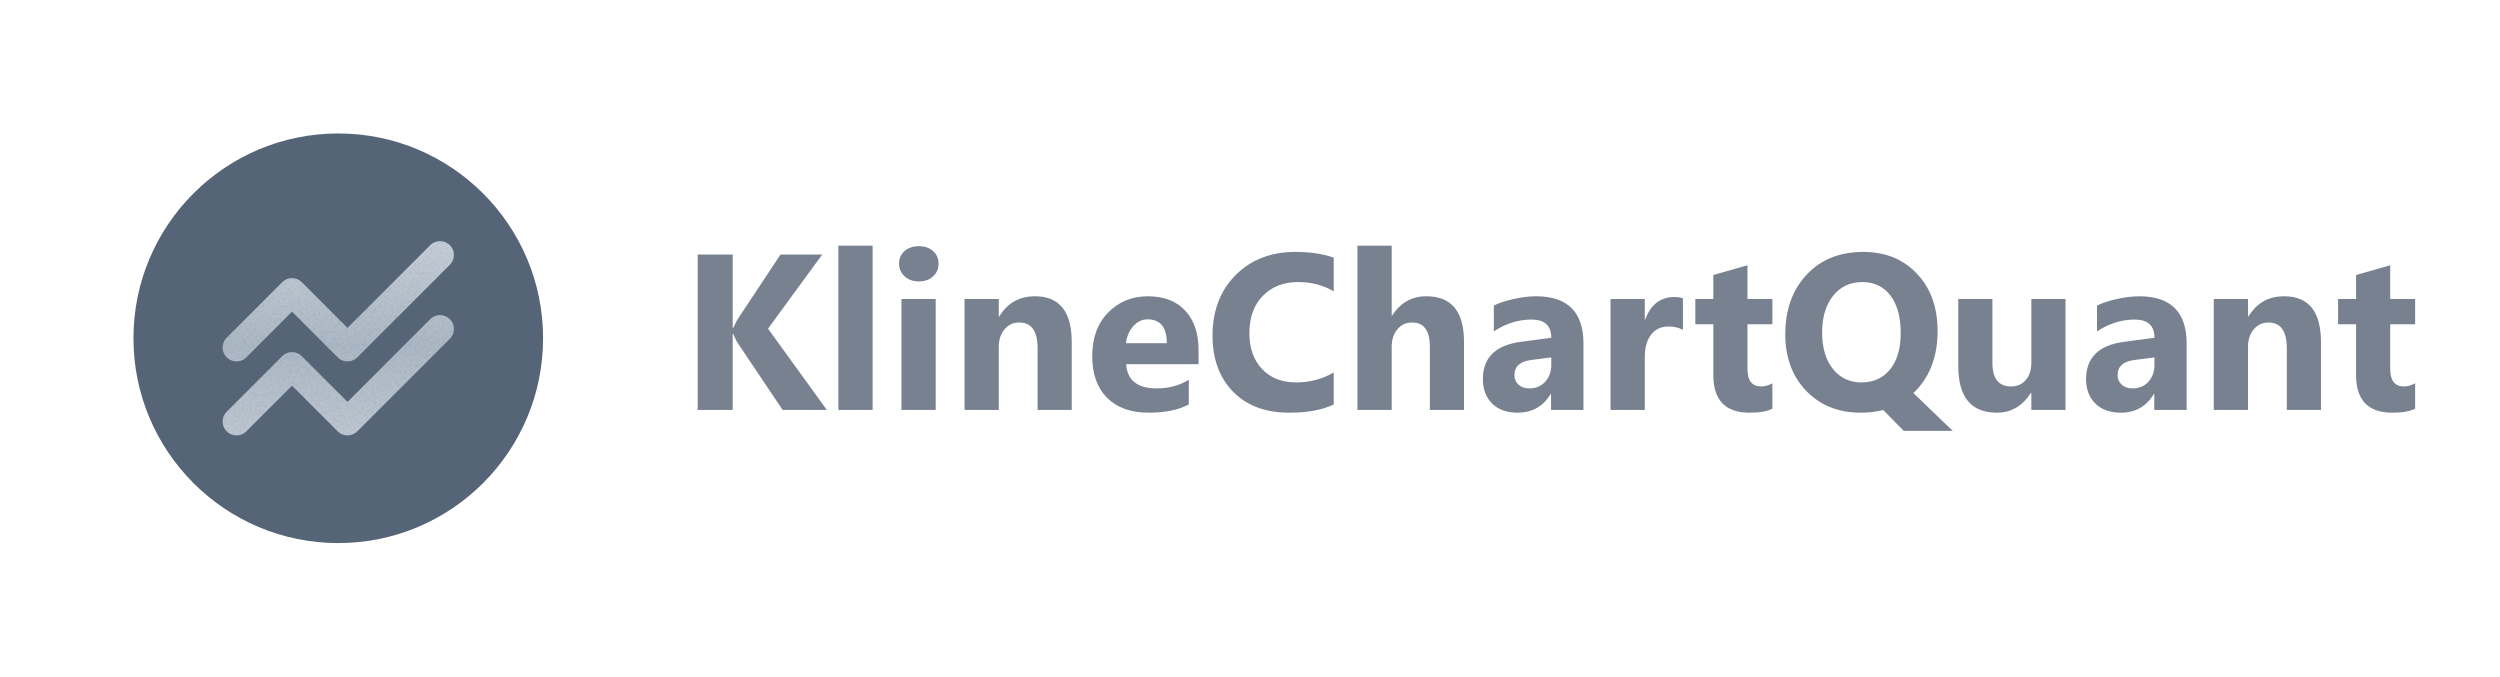
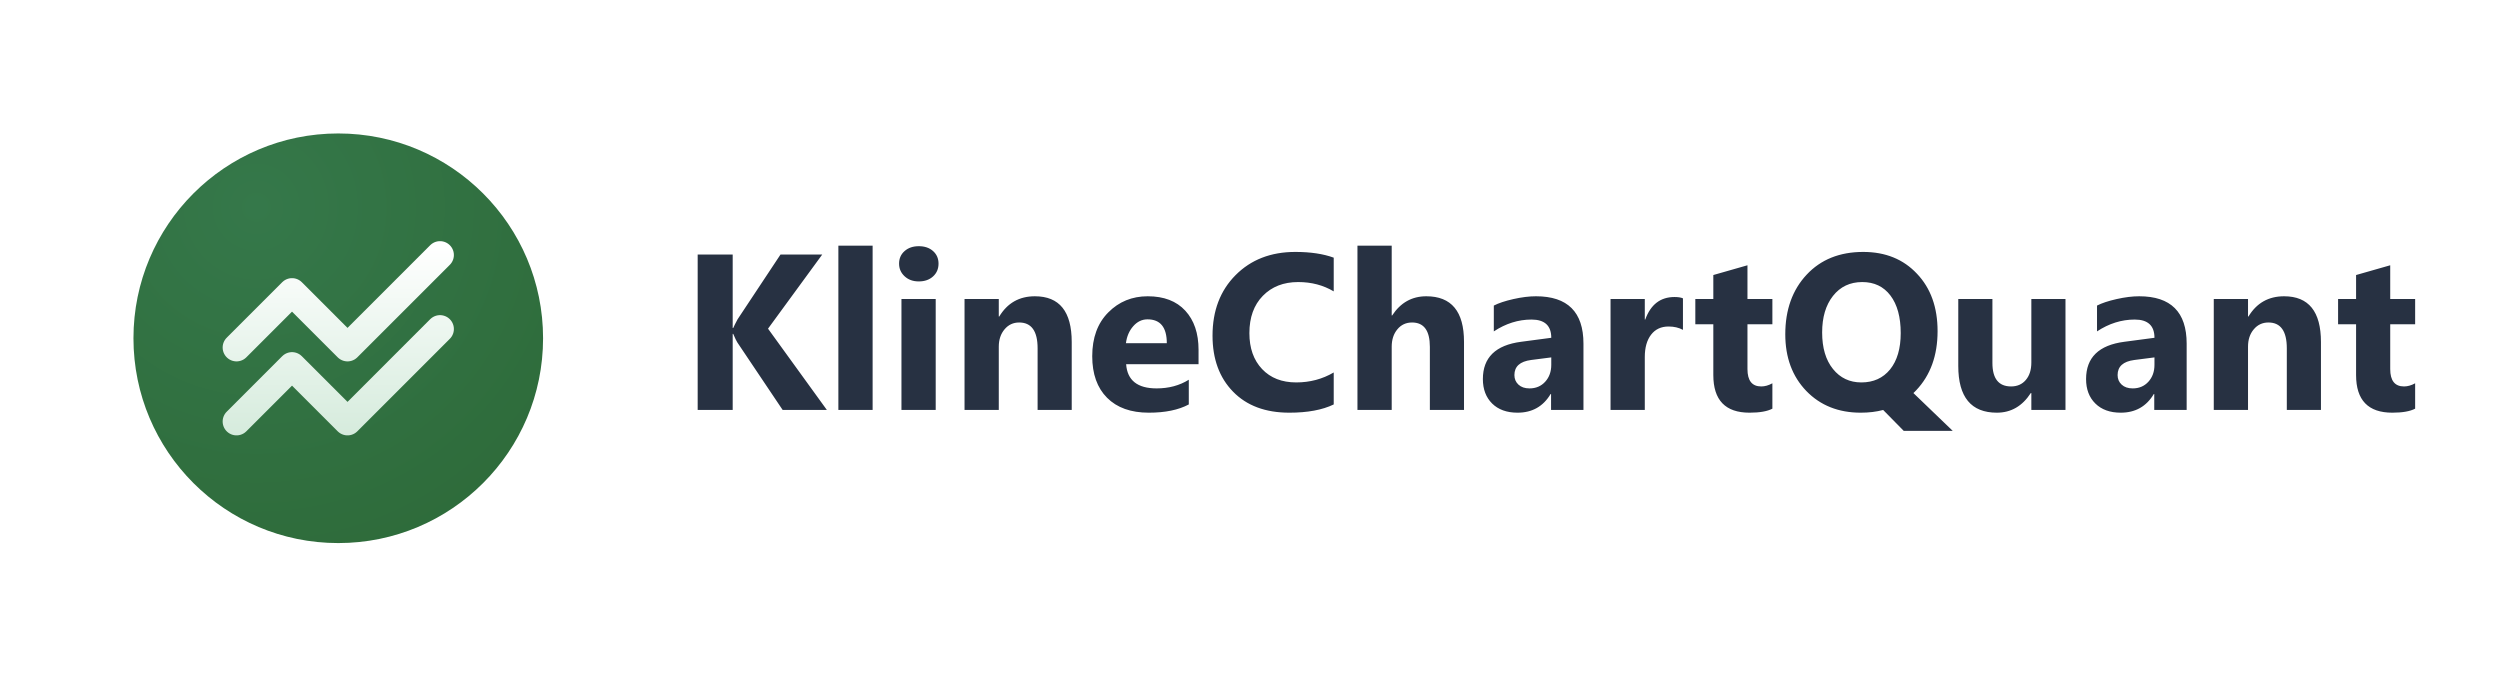
<svg xmlns="http://www.w3.org/2000/svg" viewBox="0 0 946 256" width="946" height="256" role="img" aria-labelledby="title desc">
-   <style>
-     .wordmark { fill: #78818F; }
-   </style>
  <defs>
-     <linearGradient id="frost-light" x1="0" y1="72" x2="0" y2="188" gradientUnits="userSpaceOnUse">
-       <stop stop-color="#DEE6EE" />
-       <stop offset=".52" stop-color="#BECBD8" />
-       <stop offset="1" stop-color="#D5DFE8" />
+     <radialGradient id="brand-disc" cx="30%" cy="18%" r="92%">
+       <stop stop-color="#35784A" />
+       <stop offset="1" stop-color="#2E6B3A" />
+     </radialGradient>
+     <linearGradient id="brand-trace" x1="0" y1="72" x2="0" y2="188" gradientUnits="userSpaceOnUse">
+       <stop stop-color="#FFFFFF" />
+       <stop offset="1" stop-color="#D5EBDC" />
    </linearGradient>
-     <filter id="frost" x="-10%" y="-10%" width="120%" height="120%" color-interpolation-filters="sRGB">
-       <feGaussianBlur in="SourceGraphic" stdDeviation=".18" result="surface" />
-       <feTurbulence type="fractalNoise" baseFrequency=".65" numOctaves="3" seed="17" result="noise" />
-       <feColorMatrix in="noise" type="saturate" values="0" result="monochrome" />
-       <feComponentTransfer in="monochrome" result="fine-grain">
-         <feFuncA type="linear" slope=".28" />
-       </feComponentTransfer>
-       <feComposite in="fine-grain" in2="SourceAlpha" operator="in" result="clipped-grain" />
-       <feBlend in="surface" in2="clipped-grain" mode="soft-light" />
-     </filter>
  </defs>
  <g transform="translate(48 48) scale(.625)">
-     <circle cx="128" cy="128" r="124" fill="#566478" />
-     <path fill="none" stroke="url(#frost-light)" stroke-opacity=".82" stroke-width="16.8" stroke-linecap="round" stroke-linejoin="round" filter="url(#frost)" d="M66.4 133.6L100 100L133.6 133.6L189.6 77.6 M66.4 178.4L100 144.8L133.6 178.4L189.6 122.4" />
+     <circle cx="128" cy="128" r="124" fill="url(#brand-disc)" />
+     <path fill="none" stroke="url(#brand-trace)" stroke-width="16.8" stroke-linecap="round" stroke-linejoin="round" d="M66.4 133.6L100 100L133.6 133.6L189.6 77.6 M66.4 178.4L100 144.8L133.6 178.4L189.6 122.4" />
  </g>
  <path class="wordmark" fill="#273142" d="M312.89 155.13L296.16 155.13L279.01 129.58C278.68 129.09 278.16 128.01 277.45 126.34L277.25 126.34L277.25 155.13L264 155.13L264 96.32L277.25 96.32L277.25 124.12L277.45 124.12C277.78 123.36 278.33 122.26 279.09 120.84L295.34 96.32L311.13 96.32L290.62 124.37ZM330.2 155.13L317.24 155.13L317.24 92.95L330.2 92.95ZM347.67 106.49C345.48 106.49 343.69 105.84 342.3 104.54C340.9 103.24 340.21 101.65 340.21 99.76C340.21 97.82 340.9 96.23 342.3 95C343.69 93.77 345.48 93.16 347.67 93.16C349.89 93.16 351.68 93.77 353.07 95C354.45 96.23 355.14 97.82 355.14 99.76C355.14 101.73 354.45 103.34 353.07 104.6C351.68 105.86 349.89 106.49 347.67 106.49ZM354.07 155.13L341.11 155.13L341.11 113.13L354.07 113.13ZM405.54 155.13L392.63 155.13L392.63 131.79C392.63 125.29 390.3 122.03 385.65 122.03C383.41 122.03 381.56 122.89 380.12 124.62C378.67 126.34 377.94 128.53 377.94 131.18L377.94 155.13L364.98 155.13L364.98 113.13L377.94 113.13L377.94 119.78L378.11 119.78C381.2 114.66 385.69 112.11 391.6 112.11C400.9 112.11 405.54 117.88 405.54 129.42ZM453.53 137.82L426.13 137.82C426.57 143.92 430.41 146.97 437.66 146.97C442.28 146.97 446.34 145.88 449.84 143.69L449.84 153.04C445.96 155.12 440.91 156.16 434.71 156.16C427.93 156.16 422.66 154.28 418.92 150.52C415.17 146.76 413.3 141.51 413.3 134.79C413.3 127.82 415.32 122.29 419.37 118.22C423.41 114.14 428.39 112.11 434.3 112.11C440.42 112.11 445.16 113.92 448.51 117.56C451.86 121.2 453.53 126.13 453.53 132.37ZM441.52 129.87C441.52 123.85 439.08 120.84 434.21 120.84C432.14 120.84 430.34 121.7 428.82 123.43C427.3 125.15 426.38 127.3 426.05 129.87ZM504.68 153.04C500.39 155.12 494.78 156.16 487.86 156.16C478.84 156.16 471.74 153.5 466.58 148.2C461.41 142.9 458.82 135.83 458.82 127C458.82 117.59 461.73 109.96 467.54 104.11C473.35 98.26 480.89 95.33 490.16 95.33C495.9 95.33 500.74 96.06 504.68 97.5L504.68 110.26C500.74 107.91 496.26 106.73 491.23 106.73C485.7 106.73 481.25 108.47 477.86 111.94C474.46 115.42 472.77 120.12 472.77 126.05C472.77 131.74 474.37 136.27 477.57 139.65C480.77 143.03 485.07 144.71 490.49 144.71C495.66 144.71 500.39 143.46 504.68 140.94ZM553.98 155.13L541.06 155.13L541.06 131.26C541.06 125.11 538.82 122.03 534.33 122.03C532.04 122.03 530.18 122.89 528.76 124.62C527.33 126.34 526.62 128.53 526.62 131.18L526.62 155.13L513.66 155.13L513.66 92.95L526.62 92.95L526.62 119.37L526.79 119.37C529.96 114.53 534.27 112.11 539.71 112.11C549.22 112.11 553.98 117.85 553.98 129.33ZM599.18 155.13L586.92 155.13L586.92 149.1L586.75 149.1C583.94 153.81 579.77 156.16 574.24 156.16C570.17 156.16 566.96 155 564.62 152.69C562.29 150.38 561.12 147.3 561.12 143.44C561.12 135.29 565.94 130.59 575.6 129.33L587 127.82C587 123.22 584.51 120.92 579.53 120.92C574.53 120.92 569.77 122.42 565.26 125.4L565.26 115.63C567.06 114.7 569.53 113.88 572.66 113.17C575.79 112.46 578.64 112.11 581.21 112.11C593.19 112.11 599.18 118.08 599.18 130.03ZM587 138.07L587 135.24L579.37 136.22C575.16 136.77 573.05 138.67 573.05 141.92C573.05 143.4 573.57 144.61 574.59 145.55C575.62 146.5 577 146.97 578.75 146.97C581.19 146.97 583.17 146.13 584.7 144.45C586.23 142.77 587 140.64 587 138.07ZM636.83 124.82C635.27 123.97 633.46 123.55 631.38 123.55C628.56 123.55 626.36 124.58 624.77 126.65C623.19 128.71 622.39 131.52 622.39 135.08L622.39 155.13L609.43 155.13L609.43 113.13L622.39 113.13L622.39 120.92L622.56 120.92C624.61 115.24 628.3 112.39 633.63 112.39C635 112.39 636.07 112.56 636.83 112.89ZM670.67 154.64C668.76 155.65 665.87 156.16 662.02 156.16C652.88 156.16 648.32 151.41 648.32 141.92L648.32 122.69L641.51 122.69L641.51 113.13L648.32 113.13L648.32 104.07L661.24 100.38L661.24 113.13L670.67 113.13L670.67 122.69L661.24 122.69L661.24 139.67C661.24 144.04 662.97 146.23 666.45 146.23C667.81 146.23 669.22 145.84 670.67 145.04ZM704.1 156.16C695.68 156.16 688.81 153.42 683.51 147.95C678.2 142.43 675.55 135.28 675.55 126.5C675.55 117.23 678.24 109.71 683.63 103.94C688.99 98.2 696.13 95.33 705.04 95.33C713.44 95.33 720.22 98.08 725.38 103.58C730.58 109.04 733.18 116.29 733.18 125.31C733.18 134.53 730.48 141.98 725.1 147.67C724.91 147.86 724.73 148.04 724.56 148.22C724.4 148.4 724.22 148.57 724.03 148.73L738.92 163.05L720.38 163.05L712.59 155.13C710.02 155.82 707.19 156.16 704.1 156.16ZM704.67 106.73C700.05 106.73 696.36 108.48 693.6 111.98C690.86 115.46 689.5 120.06 689.5 125.81C689.5 131.63 690.86 136.24 693.6 139.63C696.33 143.02 699.91 144.71 704.34 144.71C708.91 144.71 712.53 143.07 715.21 139.79C717.89 136.46 719.23 131.88 719.23 126.05C719.23 119.98 717.93 115.24 715.34 111.82C712.77 108.43 709.21 106.73 704.67 106.73ZM781.58 155.13L768.66 155.13L768.66 148.73L768.45 148.73C765.25 153.68 760.97 156.16 755.61 156.16C745.88 156.16 741.01 150.26 741.01 138.48L741.01 113.13L753.93 113.13L753.93 137.33C753.93 143.26 756.28 146.23 760.99 146.23C763.31 146.23 765.17 145.42 766.56 143.79C767.96 142.16 768.66 139.96 768.66 137.17L768.66 113.13L781.58 113.13ZM827.43 155.13L815.17 155.13L815.17 149.1L815 149.1C812.19 153.81 808.02 156.16 802.49 156.16C798.42 156.16 795.21 155 792.88 152.69C790.54 150.38 789.37 147.3 789.37 143.44C789.37 135.29 794.2 130.59 803.85 129.33L815.25 127.82C815.25 123.22 812.76 120.92 807.79 120.92C802.78 120.92 798.02 122.42 793.51 125.4L793.51 115.63C795.32 114.7 797.78 113.88 800.92 113.17C804.05 112.46 806.9 112.11 809.47 112.11C821.44 112.11 827.43 118.08 827.43 130.03ZM815.25 138.07L815.25 135.24L807.62 136.22C803.41 136.77 801.3 138.67 801.3 141.92C801.3 143.4 801.82 144.61 802.84 145.55C803.87 146.5 805.26 146.97 807.01 146.97C809.44 146.97 811.42 146.13 812.95 144.45C814.48 142.77 815.25 140.64 815.25 138.07ZM878.25 155.13L865.33 155.13L865.33 131.79C865.33 125.29 863.01 122.03 858.36 122.03C856.12 122.03 854.27 122.89 852.82 124.62C851.37 126.34 850.65 128.53 850.65 131.18L850.65 155.13L837.69 155.13L837.69 113.13L850.65 113.13L850.65 119.78L850.81 119.78C853.9 114.66 858.4 112.11 864.3 112.11C873.6 112.11 878.25 117.88 878.25 129.42ZM913.89 154.64C911.98 155.65 909.09 156.16 905.24 156.16C896.11 156.16 891.54 151.41 891.54 141.92L891.54 122.69L884.73 122.69L884.73 113.13L891.54 113.13L891.54 104.07L904.46 100.38L904.46 113.13L913.89 113.13L913.89 122.69L904.46 122.69L904.46 139.67C904.46 144.04 906.2 146.23 909.67 146.23C911.04 146.23 912.44 145.84 913.89 145.04Z" />
</svg>
